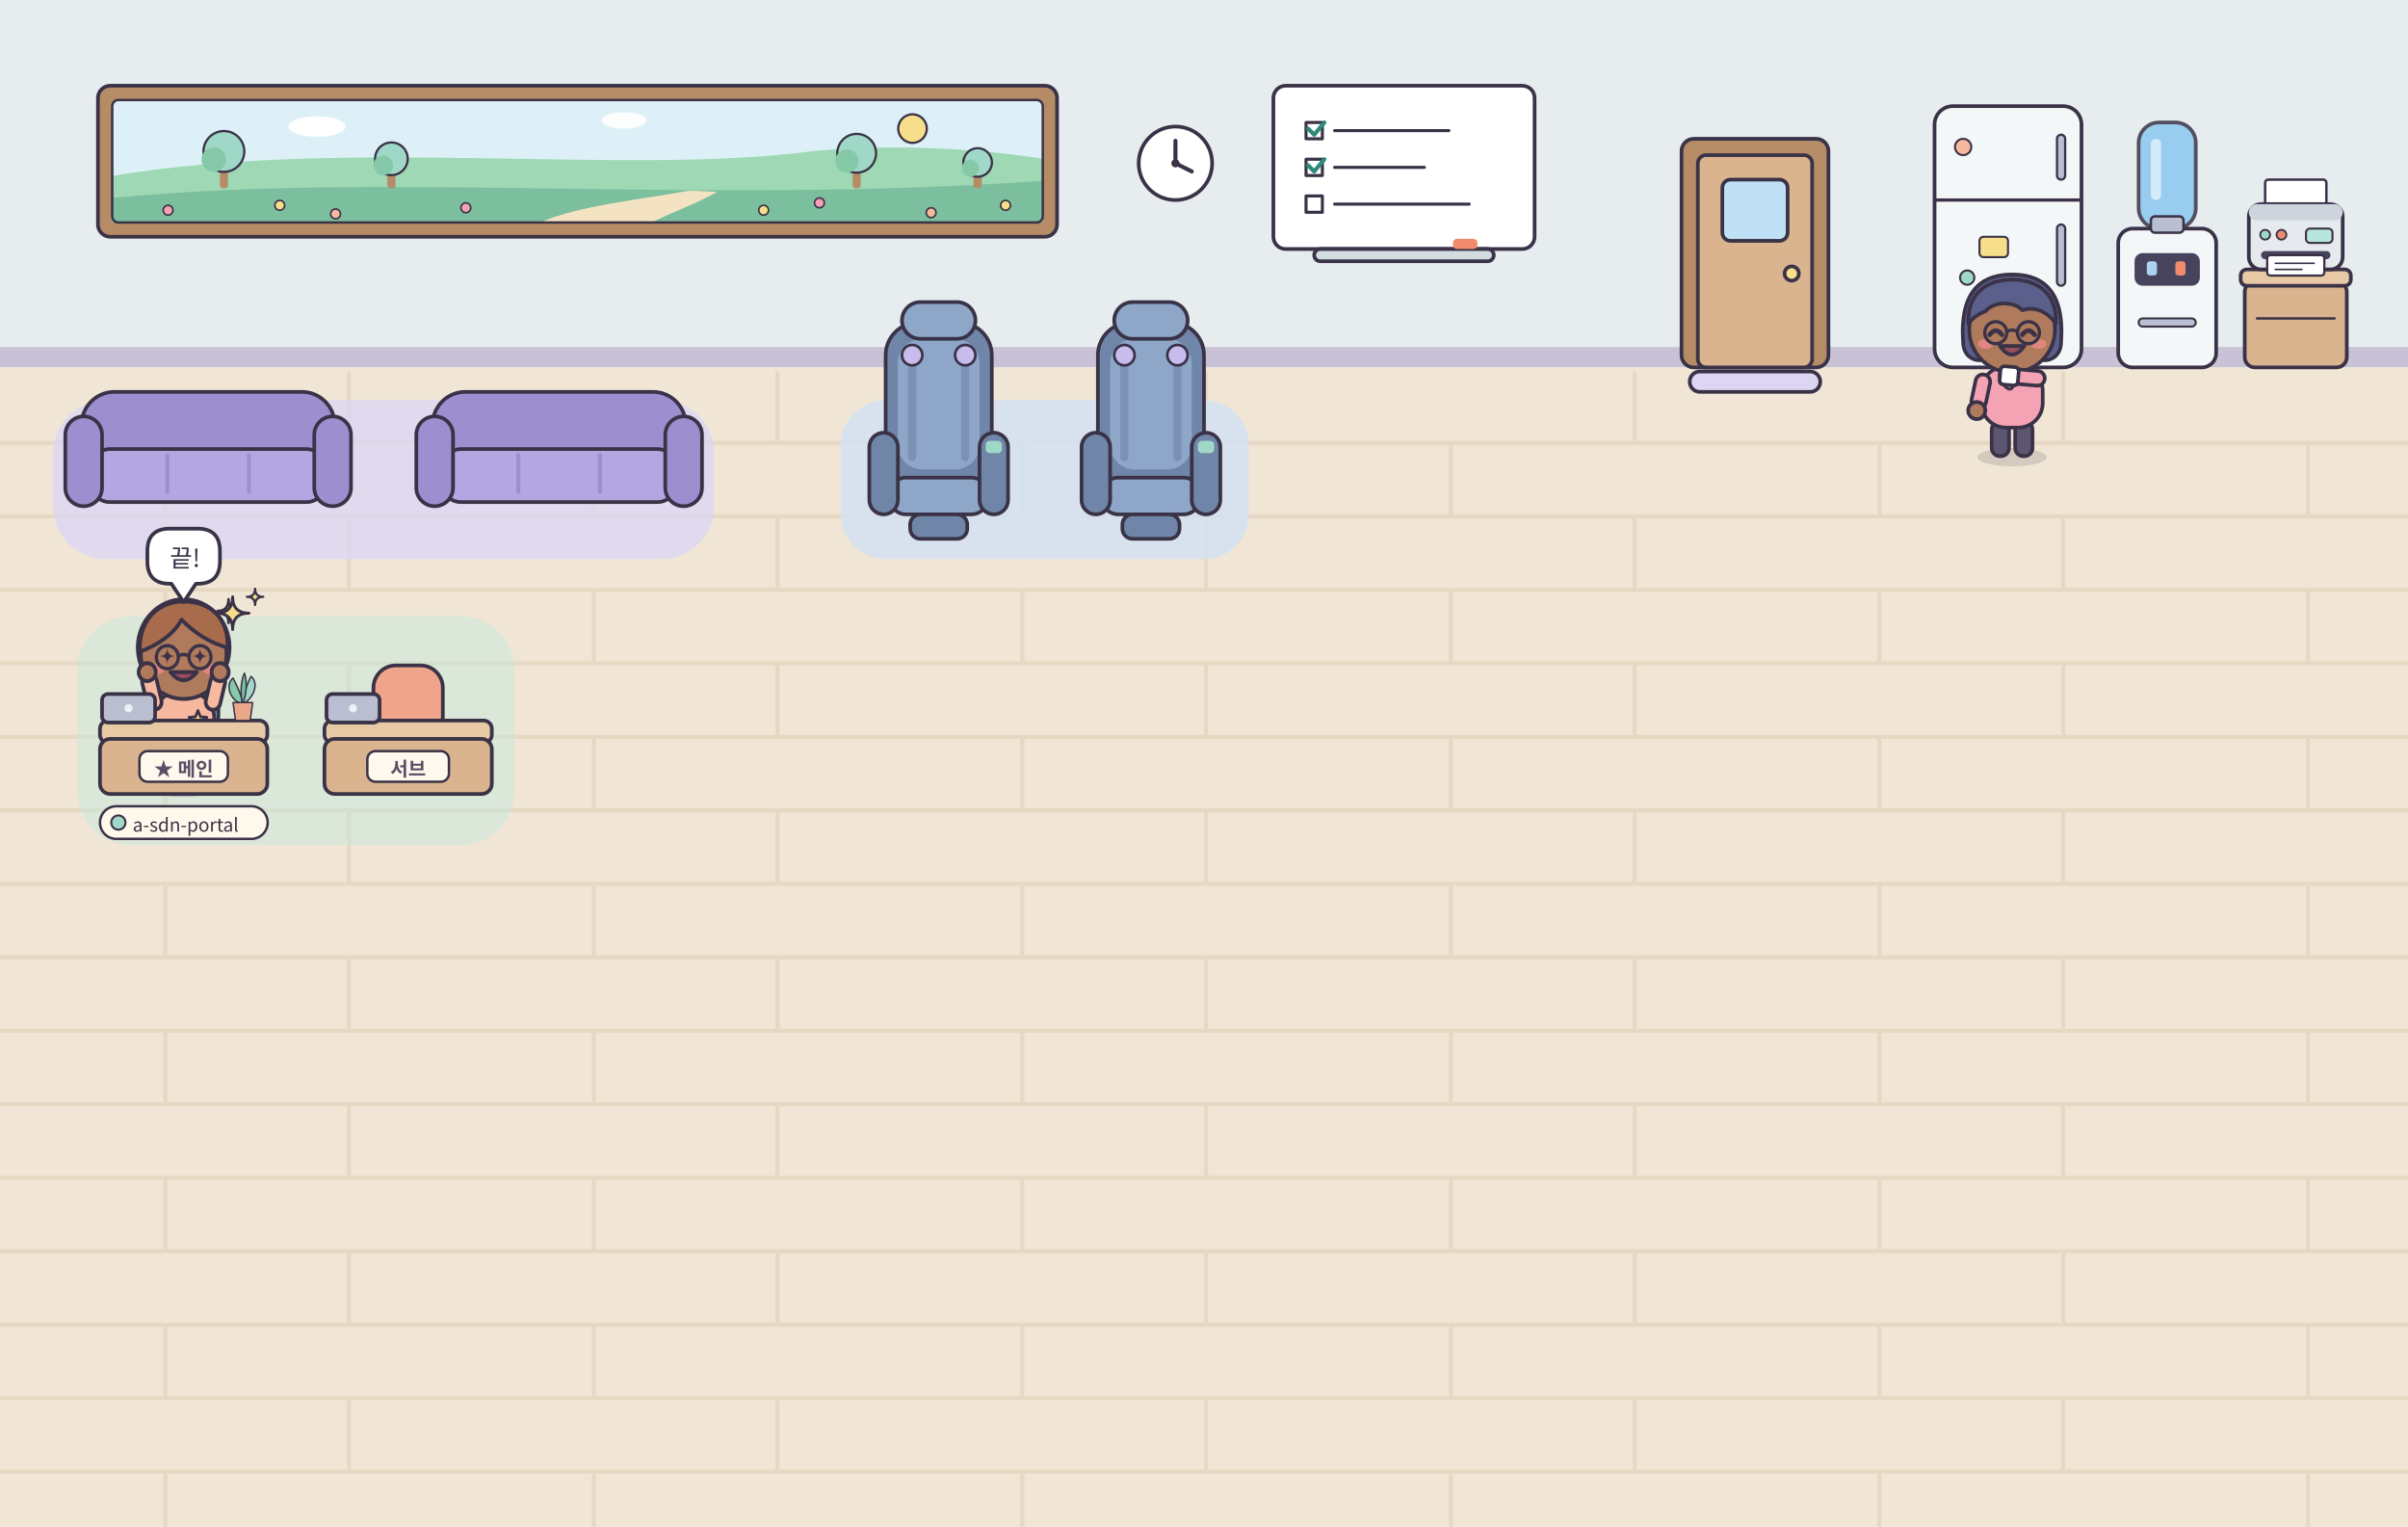
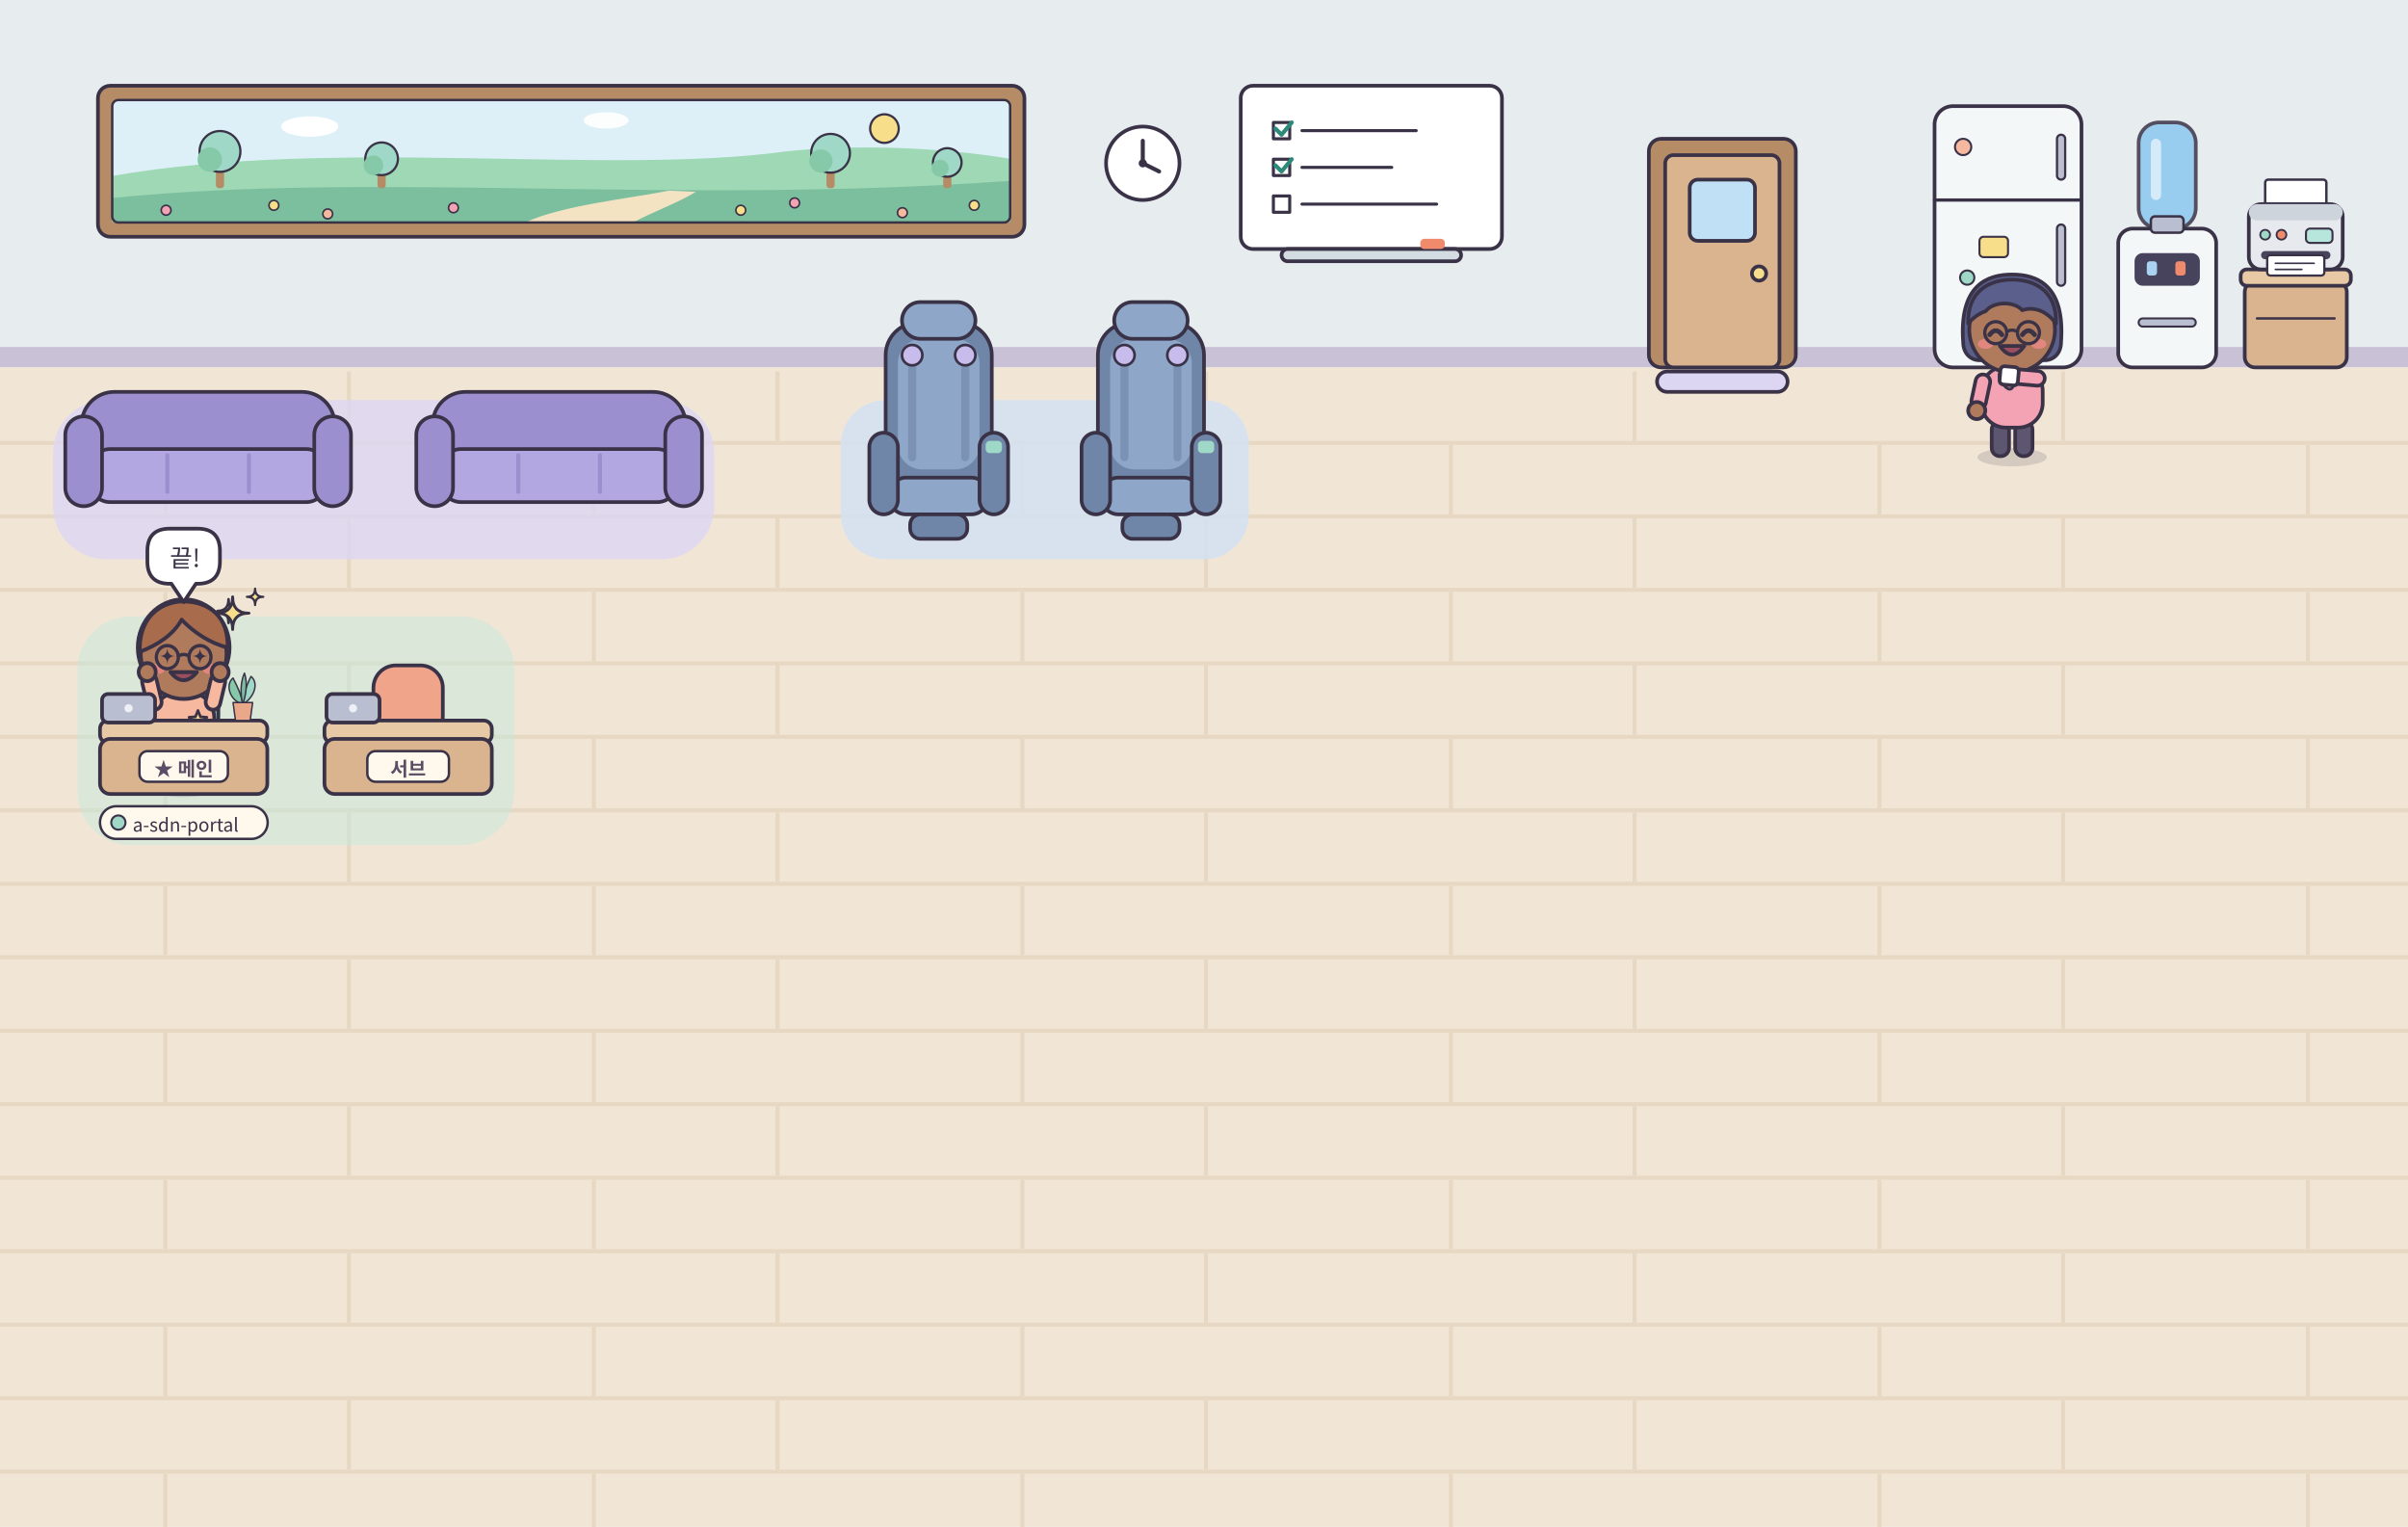
<svg xmlns="http://www.w3.org/2000/svg" viewBox="-20 -20 1180 748" width="1180" height="748" font-family="Apple SD Gothic Neo, Noto Sans CJK KR, Noto Sans KR, WenQuanYi Zen Hei, sans-serif">
  <rect x="-20" y="-20" width="1180" height="180" rx="0" fill="#E7EDEF" />
  <rect x="-20" y="150" width="1180" height="10" rx="0" fill="#C9C2D6" />
  <rect x="-20" y="160" width="1180" height="568" rx="0" fill="#F1E6D6" />
  <rect x="-20" y="196" width="1180" height="2" rx="0" fill="#E7D8C3" />
  <rect x="150" y="162" width="2" height="34" rx="0" fill="#E7D8C3" />
  <rect x="360" y="162" width="2" height="34" rx="0" fill="#E7D8C3" />
  <rect x="570" y="162" width="2" height="34" rx="0" fill="#E7D8C3" />
  <rect x="780" y="162" width="2" height="34" rx="0" fill="#E7D8C3" />
  <rect x="990" y="162" width="2" height="34" rx="0" fill="#E7D8C3" />
  <rect x="-20" y="232" width="1180" height="2" rx="0" fill="#E7D8C3" />
  <rect x="60" y="198" width="2" height="34" rx="0" fill="#E7D8C3" />
  <rect x="270" y="198" width="2" height="34" rx="0" fill="#E7D8C3" />
  <rect x="480" y="198" width="2" height="34" rx="0" fill="#E7D8C3" />
  <rect x="690" y="198" width="2" height="34" rx="0" fill="#E7D8C3" />
  <rect x="900" y="198" width="2" height="34" rx="0" fill="#E7D8C3" />
  <rect x="1110" y="198" width="2" height="34" rx="0" fill="#E7D8C3" />
  <rect x="-20" y="268" width="1180" height="2" rx="0" fill="#E7D8C3" />
  <rect x="150" y="234" width="2" height="34" rx="0" fill="#E7D8C3" />
  <rect x="360" y="234" width="2" height="34" rx="0" fill="#E7D8C3" />
  <rect x="570" y="234" width="2" height="34" rx="0" fill="#E7D8C3" />
  <rect x="780" y="234" width="2" height="34" rx="0" fill="#E7D8C3" />
  <rect x="990" y="234" width="2" height="34" rx="0" fill="#E7D8C3" />
  <rect x="-20" y="304" width="1180" height="2" rx="0" fill="#E7D8C3" />
  <rect x="60" y="270" width="2" height="34" rx="0" fill="#E7D8C3" />
  <rect x="270" y="270" width="2" height="34" rx="0" fill="#E7D8C3" />
  <rect x="480" y="270" width="2" height="34" rx="0" fill="#E7D8C3" />
  <rect x="690" y="270" width="2" height="34" rx="0" fill="#E7D8C3" />
  <rect x="900" y="270" width="2" height="34" rx="0" fill="#E7D8C3" />
  <rect x="1110" y="270" width="2" height="34" rx="0" fill="#E7D8C3" />
  <rect x="-20" y="340" width="1180" height="2" rx="0" fill="#E7D8C3" />
  <rect x="150" y="306" width="2" height="34" rx="0" fill="#E7D8C3" />
  <rect x="360" y="306" width="2" height="34" rx="0" fill="#E7D8C3" />
  <rect x="570" y="306" width="2" height="34" rx="0" fill="#E7D8C3" />
  <rect x="780" y="306" width="2" height="34" rx="0" fill="#E7D8C3" />
  <rect x="990" y="306" width="2" height="34" rx="0" fill="#E7D8C3" />
  <rect x="-20" y="376" width="1180" height="2" rx="0" fill="#E7D8C3" />
  <rect x="60" y="342" width="2" height="34" rx="0" fill="#E7D8C3" />
  <rect x="270" y="342" width="2" height="34" rx="0" fill="#E7D8C3" />
  <rect x="480" y="342" width="2" height="34" rx="0" fill="#E7D8C3" />
  <rect x="690" y="342" width="2" height="34" rx="0" fill="#E7D8C3" />
  <rect x="900" y="342" width="2" height="34" rx="0" fill="#E7D8C3" />
  <rect x="1110" y="342" width="2" height="34" rx="0" fill="#E7D8C3" />
  <rect x="-20" y="412" width="1180" height="2" rx="0" fill="#E7D8C3" />
  <rect x="150" y="378" width="2" height="34" rx="0" fill="#E7D8C3" />
  <rect x="360" y="378" width="2" height="34" rx="0" fill="#E7D8C3" />
  <rect x="570" y="378" width="2" height="34" rx="0" fill="#E7D8C3" />
  <rect x="780" y="378" width="2" height="34" rx="0" fill="#E7D8C3" />
  <rect x="990" y="378" width="2" height="34" rx="0" fill="#E7D8C3" />
  <rect x="-20" y="448" width="1180" height="2" rx="0" fill="#E7D8C3" />
  <rect x="60" y="414" width="2" height="34" rx="0" fill="#E7D8C3" />
  <rect x="270" y="414" width="2" height="34" rx="0" fill="#E7D8C3" />
  <rect x="480" y="414" width="2" height="34" rx="0" fill="#E7D8C3" />
  <rect x="690" y="414" width="2" height="34" rx="0" fill="#E7D8C3" />
  <rect x="900" y="414" width="2" height="34" rx="0" fill="#E7D8C3" />
  <rect x="1110" y="414" width="2" height="34" rx="0" fill="#E7D8C3" />
  <rect x="-20" y="484" width="1180" height="2" rx="0" fill="#E7D8C3" />
  <rect x="150" y="450" width="2" height="34" rx="0" fill="#E7D8C3" />
  <rect x="360" y="450" width="2" height="34" rx="0" fill="#E7D8C3" />
  <rect x="570" y="450" width="2" height="34" rx="0" fill="#E7D8C3" />
  <rect x="780" y="450" width="2" height="34" rx="0" fill="#E7D8C3" />
  <rect x="990" y="450" width="2" height="34" rx="0" fill="#E7D8C3" />
  <rect x="-20" y="520" width="1180" height="2" rx="0" fill="#E7D8C3" />
  <rect x="60" y="486" width="2" height="34" rx="0" fill="#E7D8C3" />
  <rect x="270" y="486" width="2" height="34" rx="0" fill="#E7D8C3" />
  <rect x="480" y="486" width="2" height="34" rx="0" fill="#E7D8C3" />
  <rect x="690" y="486" width="2" height="34" rx="0" fill="#E7D8C3" />
  <rect x="900" y="486" width="2" height="34" rx="0" fill="#E7D8C3" />
  <rect x="1110" y="486" width="2" height="34" rx="0" fill="#E7D8C3" />
  <rect x="-20" y="556" width="1180" height="2" rx="0" fill="#E7D8C3" />
  <rect x="150" y="522" width="2" height="34" rx="0" fill="#E7D8C3" />
  <rect x="360" y="522" width="2" height="34" rx="0" fill="#E7D8C3" />
  <rect x="570" y="522" width="2" height="34" rx="0" fill="#E7D8C3" />
  <rect x="780" y="522" width="2" height="34" rx="0" fill="#E7D8C3" />
  <rect x="990" y="522" width="2" height="34" rx="0" fill="#E7D8C3" />
  <rect x="-20" y="592" width="1180" height="2" rx="0" fill="#E7D8C3" />
  <rect x="60" y="558" width="2" height="34" rx="0" fill="#E7D8C3" />
  <rect x="270" y="558" width="2" height="34" rx="0" fill="#E7D8C3" />
  <rect x="480" y="558" width="2" height="34" rx="0" fill="#E7D8C3" />
  <rect x="690" y="558" width="2" height="34" rx="0" fill="#E7D8C3" />
  <rect x="900" y="558" width="2" height="34" rx="0" fill="#E7D8C3" />
  <rect x="1110" y="558" width="2" height="34" rx="0" fill="#E7D8C3" />
  <rect x="-20" y="628" width="1180" height="2" rx="0" fill="#E7D8C3" />
  <rect x="150" y="594" width="2" height="34" rx="0" fill="#E7D8C3" />
  <rect x="360" y="594" width="2" height="34" rx="0" fill="#E7D8C3" />
  <rect x="570" y="594" width="2" height="34" rx="0" fill="#E7D8C3" />
  <rect x="780" y="594" width="2" height="34" rx="0" fill="#E7D8C3" />
  <rect x="990" y="594" width="2" height="34" rx="0" fill="#E7D8C3" />
  <rect x="-20" y="664" width="1180" height="2" rx="0" fill="#E7D8C3" />
  <rect x="60" y="630" width="2" height="34" rx="0" fill="#E7D8C3" />
  <rect x="270" y="630" width="2" height="34" rx="0" fill="#E7D8C3" />
  <rect x="480" y="630" width="2" height="34" rx="0" fill="#E7D8C3" />
  <rect x="690" y="630" width="2" height="34" rx="0" fill="#E7D8C3" />
  <rect x="900" y="630" width="2" height="34" rx="0" fill="#E7D8C3" />
  <rect x="1110" y="630" width="2" height="34" rx="0" fill="#E7D8C3" />
  <rect x="-20" y="700" width="1180" height="2" rx="0" fill="#E7D8C3" />
  <rect x="150" y="666" width="2" height="34" rx="0" fill="#E7D8C3" />
  <rect x="360" y="666" width="2" height="34" rx="0" fill="#E7D8C3" />
  <rect x="570" y="666" width="2" height="34" rx="0" fill="#E7D8C3" />
  <rect x="780" y="666" width="2" height="34" rx="0" fill="#E7D8C3" />
  <rect x="990" y="666" width="2" height="34" rx="0" fill="#E7D8C3" />
  <rect x="-20" y="736" width="1180" height="2" rx="0" fill="#E7D8C3" />
  <rect x="60" y="702" width="2" height="34" rx="0" fill="#E7D8C3" />
  <rect x="270" y="702" width="2" height="34" rx="0" fill="#E7D8C3" />
  <rect x="480" y="702" width="2" height="34" rx="0" fill="#E7D8C3" />
  <rect x="690" y="702" width="2" height="34" rx="0" fill="#E7D8C3" />
  <rect x="900" y="702" width="2" height="34" rx="0" fill="#E7D8C3" />
  <rect x="1110" y="702" width="2" height="34" rx="0" fill="#E7D8C3" />
  <rect x="18" y="282" width="214" height="112" rx="26" fill="#C3E7DC" opacity="0.5" />
  <rect x="6" y="176" width="324" height="78" rx="26" fill="#DDD6F3" opacity="0.8" />
  <rect x="392" y="176" width="200" height="78" rx="22" fill="#D4E2F2" opacity="0.85" />
-   <rect x="808" y="162" width="64" height="10" rx="5" fill="#DDD6F3" stroke="#3A3247" stroke-width="1.8" stroke-linecap="round" stroke-linejoin="round" />
-   <rect x="28" y="22" width="470" height="74" rx="6" fill="#B58C66" stroke="#3A3247" stroke-width="1.8" stroke-linecap="round" stroke-linejoin="round" />
-   <rect x="35" y="29" width="456" height="60" rx="3" fill="#DDF0F7" />
-   <circle cx="427.16" cy="43" r="7" fill="#F7DE8B" stroke="#3A3247" stroke-width="1.1" stroke-linecap="round" stroke-linejoin="round" />
-   <ellipse cx="135.32" cy="42" rx="14" ry="5" fill="#FFFFFF" />
-   <ellipse cx="285.8" cy="39" rx="11" ry="4" fill="#FFFFFF" opacity="0.9" />
-   <path d="M35,66.2 C149,47 285.8,66.2 377,54.2 C436.28,48.2 491,57.8 491,57.8 L491,89 L35,89 Z" fill="#9FD8B4" />
-   <path d="M35,77 C171.8,63.8 317.72,80.6 491,68.6 L491,89 L35,89 Z" fill="#7CBF9E" />
-   <path d="M244.76,89 C263,80.6 299.48,77 317.72,73.4 L331.4,74 C322.28,79.4 308.6,84.2 299.48,89 Z" fill="#F3E3C3" />
-   <rect x="87.72" y="60.2" width="4" height="12" rx="1.5" fill="#B58C66" />
-   <circle cx="89.72" cy="54.2" r="10" fill="#9FD8C7" stroke="#3A3247" stroke-width="1.1" stroke-linecap="round" stroke-linejoin="round" />
-   <circle cx="84.72" cy="58.2" r="6" fill="#86C9A9" />
-   <rect x="169.8" y="62.6" width="4" height="9.6" rx="1.5" fill="#B58C66" />
-   <circle cx="171.8" cy="57.8" r="8" fill="#9FD8C7" stroke="#3A3247" stroke-width="1.1" stroke-linecap="round" stroke-linejoin="round" />
-   <circle cx="167.8" cy="61" r="4.8" fill="#86C9A9" />
-   <rect x="397.8" y="60.8" width="4" height="11.4" rx="1.5" fill="#B58C66" />
-   <circle cx="399.8" cy="55.1" r="9.5" fill="#9FD8C7" stroke="#3A3247" stroke-width="1.1" stroke-linecap="round" stroke-linejoin="round" />
-   <circle cx="395.05" cy="58.9" r="5.7" fill="#86C9A9" />
-   <rect x="457.08" y="63.8" width="4" height="8.4" rx="1.5" fill="#B58C66" />
-   <circle cx="459.08" cy="59.6" r="7" fill="#9FD8C7" stroke="#3A3247" stroke-width="1.1" stroke-linecap="round" stroke-linejoin="round" />
-   <circle cx="455.58" cy="62.4" r="4.2" fill="#86C9A9" />
-   <circle cx="62.36" cy="83" r="2.4" fill="#F4A3B4" stroke="#3A3247" stroke-width="0.8" stroke-linecap="round" stroke-linejoin="round" />
-   <circle cx="117.08" cy="80.6" r="2.4" fill="#F7DE8B" stroke="#3A3247" stroke-width="0.8" stroke-linecap="round" stroke-linejoin="round" />
-   <circle cx="144.44" cy="84.8" r="2.4" fill="#F6B9A0" stroke="#3A3247" stroke-width="0.8" stroke-linecap="round" stroke-linejoin="round" />
-   <circle cx="208.28" cy="81.8" r="2.4" fill="#F4A3B4" stroke="#3A3247" stroke-width="0.8" stroke-linecap="round" stroke-linejoin="round" />
-   <circle cx="354.2" cy="83" r="2.4" fill="#F7DE8B" stroke="#3A3247" stroke-width="0.8" stroke-linecap="round" stroke-linejoin="round" />
-   <circle cx="381.56" cy="79.4" r="2.4" fill="#F4A3B4" stroke="#3A3247" stroke-width="0.8" stroke-linecap="round" stroke-linejoin="round" />
-   <circle cx="436.28" cy="84.2" r="2.4" fill="#F6B9A0" stroke="#3A3247" stroke-width="0.8" stroke-linecap="round" stroke-linejoin="round" />
-   <circle cx="472.76" cy="80.6" r="2.4" fill="#F7DE8B" stroke="#3A3247" stroke-width="0.8" stroke-linecap="round" stroke-linejoin="round" />
-   <rect x="35" y="29" width="456" height="60" rx="3" fill="none" stroke="#3A3247" stroke-width="1.2" stroke-linecap="round" stroke-linejoin="round" />
-   <circle cx="556" cy="60" r="18" fill="#FFFFFF" stroke="#3A3247" stroke-width="1.8" stroke-linecap="round" stroke-linejoin="round" />
-   <path d="M556,60 L556,49 M556,60 L564,64" fill="none" stroke="#3A3247" stroke-width="2" stroke-linecap="round" stroke-linejoin="round" />
-   <circle cx="556" cy="60" r="2" fill="#3A3247" />
-   <rect x="604" y="22" width="128" height="80" rx="6" fill="#FFFFFF" stroke="#3A3247" stroke-width="1.8" stroke-linecap="round" stroke-linejoin="round" />
-   <path d="M620,40 L628,40 L628,48 L620,48 Z M634,44 L690,44 M620,58 L628,58 L628,66 L620,66 Z M634,62 L678,62 M620,76 L628,76 L628,84 L620,84 Z M634,80 L700,80" fill="none" stroke="#3A3247" stroke-width="1.5" stroke-linecap="round" stroke-linejoin="round" />
-   <path d="M621,43 L624,46 L629,40 M621,61 L624,64 L629,58" fill="none" stroke="#2C8A78" stroke-width="2" stroke-linecap="round" stroke-linejoin="round" />
-   <rect x="624" y="102" width="88" height="6" rx="3" fill="#D3DCE0" stroke="#3A3247" stroke-width="1.8" stroke-linecap="round" stroke-linejoin="round" />
-   <rect x="692" y="97" width="12" height="5" rx="2" fill="#F08A6C" />
-   <rect x="804" y="48" width="72" height="112" rx="6" fill="#B58C66" stroke="#3A3247" stroke-width="1.8" stroke-linecap="round" stroke-linejoin="round" />
-   <rect x="812" y="56" width="56" height="104" rx="4" fill="#D9B48F" stroke="#3A3247" stroke-width="1.8" stroke-linecap="round" stroke-linejoin="round" />
-   <rect x="824" y="68" width="32" height="30" rx="4" fill="#BFE0F5" stroke="#3A3247" stroke-width="1.8" stroke-linecap="round" stroke-linejoin="round" />
-   <circle cx="858" cy="114" r="3.5" fill="#F7DE8B" stroke="#3A3247" stroke-width="1.8" stroke-linecap="round" stroke-linejoin="round" />
+   <rect x="792" y="162" width="64" height="10" rx="5" fill="#DDD6F3" stroke="#3A3247" stroke-width="1.8" stroke-linecap="round" stroke-linejoin="round" />
+   <rect x="28" y="22" width="454" height="74" rx="6" fill="#B58C66" stroke="#3A3247" stroke-width="1.8" stroke-linecap="round" stroke-linejoin="round" />
+   <rect x="35" y="29" width="440" height="60" rx="3" fill="#DDF0F7" />
+   <circle cx="413.4" cy="43" r="7" fill="#F7DE8B" stroke="#3A3247" stroke-width="1.1" stroke-linecap="round" stroke-linejoin="round" />
+   <ellipse cx="131.8" cy="42" rx="14" ry="5" fill="#FFFFFF" />
+   <ellipse cx="277" cy="39" rx="11" ry="4" fill="#FFFFFF" opacity="0.9" />
+   <path d="M35,66.2 C145,47 277,66.2 365,54.2 C422.2,48.2 475,57.8 475,57.8 L475,89 L35,89 Z" fill="#9FD8B4" />
+   <path d="M35,77 C167,63.8 307.8,80.6 475,68.6 L475,89 L35,89 Z" fill="#7CBF9E" />
+   <path d="M237.4,89 C255,80.6 290.2,77 307.8,73.4 L321,74 C312.2,79.4 299,84.2 290.2,89 Z" fill="#F3E3C3" />
+   <rect x="85.8" y="60.2" width="4" height="12" rx="1.5" fill="#B58C66" />
+   <circle cx="87.8" cy="54.2" r="10" fill="#9FD8C7" stroke="#3A3247" stroke-width="1.1" stroke-linecap="round" stroke-linejoin="round" />
+   <circle cx="82.8" cy="58.2" r="6" fill="#86C9A9" />
+   <rect x="165" y="62.6" width="4" height="9.6" rx="1.5" fill="#B58C66" />
+   <circle cx="167" cy="57.8" r="8" fill="#9FD8C7" stroke="#3A3247" stroke-width="1.1" stroke-linecap="round" stroke-linejoin="round" />
+   <circle cx="163" cy="61" r="4.8" fill="#86C9A9" />
+   <rect x="385" y="60.8" width="4" height="11.4" rx="1.5" fill="#B58C66" />
+   <circle cx="387" cy="55.1" r="9.5" fill="#9FD8C7" stroke="#3A3247" stroke-width="1.1" stroke-linecap="round" stroke-linejoin="round" />
+   <circle cx="382.25" cy="58.9" r="5.7" fill="#86C9A9" />
+   <rect x="442.2" y="63.8" width="4" height="8.4" rx="1.5" fill="#B58C66" />
+   <circle cx="444.2" cy="59.6" r="7" fill="#9FD8C7" stroke="#3A3247" stroke-width="1.1" stroke-linecap="round" stroke-linejoin="round" />
+   <circle cx="440.7" cy="62.4" r="4.2" fill="#86C9A9" />
+   <circle cx="61.4" cy="83" r="2.4" fill="#F4A3B4" stroke="#3A3247" stroke-width="0.8" stroke-linecap="round" stroke-linejoin="round" />
+   <circle cx="114.2" cy="80.6" r="2.4" fill="#F7DE8B" stroke="#3A3247" stroke-width="0.8" stroke-linecap="round" stroke-linejoin="round" />
+   <circle cx="140.6" cy="84.8" r="2.4" fill="#F6B9A0" stroke="#3A3247" stroke-width="0.8" stroke-linecap="round" stroke-linejoin="round" />
+   <circle cx="202.2" cy="81.8" r="2.4" fill="#F4A3B4" stroke="#3A3247" stroke-width="0.8" stroke-linecap="round" stroke-linejoin="round" />
+   <circle cx="343" cy="83" r="2.4" fill="#F7DE8B" stroke="#3A3247" stroke-width="0.8" stroke-linecap="round" stroke-linejoin="round" />
+   <circle cx="369.4" cy="79.4" r="2.4" fill="#F4A3B4" stroke="#3A3247" stroke-width="0.8" stroke-linecap="round" stroke-linejoin="round" />
+   <circle cx="422.2" cy="84.2" r="2.4" fill="#F6B9A0" stroke="#3A3247" stroke-width="0.8" stroke-linecap="round" stroke-linejoin="round" />
+   <circle cx="457.4" cy="80.6" r="2.4" fill="#F7DE8B" stroke="#3A3247" stroke-width="0.8" stroke-linecap="round" stroke-linejoin="round" />
+   <rect x="35" y="29" width="440" height="60" rx="3" fill="none" stroke="#3A3247" stroke-width="1.2" stroke-linecap="round" stroke-linejoin="round" />
+   <circle cx="540" cy="60" r="18" fill="#FFFFFF" stroke="#3A3247" stroke-width="1.8" stroke-linecap="round" stroke-linejoin="round" />
+   <path d="M540,60 L540,49 M540,60 L548,64" fill="none" stroke="#3A3247" stroke-width="2" stroke-linecap="round" stroke-linejoin="round" />
+   <circle cx="540" cy="60" r="2" fill="#3A3247" />
+   <rect x="588" y="22" width="128" height="80" rx="6" fill="#FFFFFF" stroke="#3A3247" stroke-width="1.8" stroke-linecap="round" stroke-linejoin="round" />
+   <path d="M604,40 L612,40 L612,48 L604,48 Z M618,44 L674,44 M604,58 L612,58 L612,66 L604,66 Z M618,62 L662,62 M604,76 L612,76 L612,84 L604,84 Z M618,80 L684,80" fill="none" stroke="#3A3247" stroke-width="1.5" stroke-linecap="round" stroke-linejoin="round" />
+   <path d="M605,43 L608,46 L613,40 M605,61 L608,64 L613,58" fill="none" stroke="#2C8A78" stroke-width="2" stroke-linecap="round" stroke-linejoin="round" />
+   <rect x="608" y="102" width="88" height="6" rx="3" fill="#D3DCE0" stroke="#3A3247" stroke-width="1.8" stroke-linecap="round" stroke-linejoin="round" />
+   <rect x="676" y="97" width="12" height="5" rx="2" fill="#F08A6C" />
+   <rect x="788" y="48" width="72" height="112" rx="6" fill="#B58C66" stroke="#3A3247" stroke-width="1.8" stroke-linecap="round" stroke-linejoin="round" />
+   <rect x="796" y="56" width="56" height="104" rx="4" fill="#D9B48F" stroke="#3A3247" stroke-width="1.8" stroke-linecap="round" stroke-linejoin="round" />
+   <rect x="808" y="68" width="32" height="30" rx="4" fill="#BFE0F5" stroke="#3A3247" stroke-width="1.8" stroke-linecap="round" stroke-linejoin="round" />
+   <circle cx="842" cy="114" r="3.5" fill="#F7DE8B" stroke="#3A3247" stroke-width="1.8" stroke-linecap="round" stroke-linejoin="round" />
  <rect x="928" y="32" width="72" height="128" rx="9" fill="#F4F7F8" stroke="#3A3247" stroke-width="1.8" stroke-linecap="round" stroke-linejoin="round" />
  <path d="M928,78 L1000,78" fill="none" stroke="#3A3247" stroke-width="1.6" stroke-linecap="round" stroke-linejoin="round" />
  <rect x="988" y="46" width="4" height="22" rx="2" fill="#B9BFD0" stroke="#3A3247" stroke-width="1.1" stroke-linecap="round" stroke-linejoin="round" />
  <rect x="988" y="90" width="4" height="30" rx="2" fill="#B9BFD0" stroke="#3A3247" stroke-width="1.1" stroke-linecap="round" stroke-linejoin="round" />
  <circle cx="942" cy="52" r="4" fill="#F6B9A0" stroke="#3A3247" stroke-width="1" stroke-linecap="round" stroke-linejoin="round" />
  <rect x="950" y="96" width="14" height="10" rx="2" fill="#F7DE8B" stroke="#3A3247" stroke-width="1" stroke-linecap="round" stroke-linejoin="round" />
  <circle cx="944" cy="116" r="3.5" fill="#9FD8C7" stroke="#3A3247" stroke-width="1" stroke-linecap="round" stroke-linejoin="round" />
  <rect x="1018" y="92" width="48" height="68" rx="7" fill="#F4F7F8" stroke="#3A3247" stroke-width="1.8" stroke-linecap="round" stroke-linejoin="round" />
  <rect x="1026" y="104" width="32" height="16" rx="4" fill="#48435C" />
  <rect x="1032" y="108" width="5" height="7" rx="1.5" fill="#A9D3F0" />
  <rect x="1046" y="108" width="5" height="7" rx="1.5" fill="#F08A6C" />
  <rect x="1028" y="136" width="28" height="4" rx="2" fill="#B9BFD0" stroke="#3A3247" stroke-width="1" stroke-linecap="round" stroke-linejoin="round" />
  <rect x="1028" y="40" width="28" height="52" rx="10" fill="#8CC8EE" stroke="#3A3247" stroke-width="1.8" stroke-linecap="round" stroke-linejoin="round" opacity="0.85" />
  <rect x="1034" y="48" width="5" height="30" rx="2.5" fill="#FFFFFF" opacity="0.6" />
  <rect x="1034" y="86" width="16" height="8" rx="2" fill="#B9BFD0" stroke="#3A3247" stroke-width="1.2" stroke-linecap="round" stroke-linejoin="round" />
  <rect x="1080" y="118" width="50" height="42" rx="5" fill="#D9B48F" stroke="#3A3247" stroke-width="1.8" stroke-linecap="round" stroke-linejoin="round" />
  <rect x="1078" y="112" width="54" height="8" rx="3" fill="#E8C9A6" stroke="#3A3247" stroke-width="1.8" stroke-linecap="round" stroke-linejoin="round" />
  <path d="M1086,136 L1124,136" fill="none" stroke="#3A3247" stroke-width="1.2" stroke-linecap="round" stroke-linejoin="round" />
  <rect x="1090" y="68" width="30" height="18" rx="1.5" fill="#FFFFFF" stroke="#3A3247" stroke-width="1.2" stroke-linecap="round" stroke-linejoin="round" />
  <rect x="1082" y="80" width="46" height="32" rx="6" fill="#E6EAEE" stroke="#3A3247" stroke-width="1.8" stroke-linecap="round" stroke-linejoin="round" />
  <rect x="1082" y="80" width="46" height="8" rx="4" fill="#CDD4DB" />
  <rect x="1110" y="92" width="13" height="7" rx="2" fill="#78E1C3" fill-opacity="0.42" stroke="#3A3247" stroke-width="1" stroke-linecap="round" stroke-linejoin="round" />
  <circle cx="1090" cy="95" r="2.4" fill="#9FD8C7" stroke="#3A3247" stroke-width="0.9" stroke-linecap="round" stroke-linejoin="round" />
  <circle cx="1098" cy="95" r="2.4" fill="#F08A6C" stroke="#3A3247" stroke-width="0.9" stroke-linecap="round" stroke-linejoin="round" />
  <rect x="1088" y="103" width="34" height="4" rx="2" fill="#48435C" />
  <rect x="1091" y="105" width="28" height="10" rx="1.5" fill="#FFFFFF" stroke="#3A3247" stroke-width="1.1" stroke-linecap="round" stroke-linejoin="round" />
  <path d="M1095,109 L1114,109 M1095,112 L1108,112" fill="none" stroke="#3A3247" stroke-width="0.8" stroke-linecap="round" stroke-linejoin="round" />
  <rect x="29" y="375" width="82.16" height="16" rx="8" fill="#FFF8EC" stroke="#3A3247" stroke-width="1.2" stroke-linecap="round" stroke-linejoin="round" />
  <circle cx="38" cy="383" r="3.5" fill="#9FD8C7" stroke="#3A3247" stroke-width="1" stroke-linecap="round" stroke-linejoin="round" />
  <text x="45" y="383.5" font-size="9" text-anchor="start" dominant-baseline="central" fill="#3A3247">a-sdn-portal</text>
  <rect x="20" y="172" width="124" height="38" rx="16" fill="#9C8FCF" stroke="#3A3247" stroke-width="1.8" stroke-linecap="round" stroke-linejoin="round" />
  <rect x="192" y="172" width="124" height="38" rx="16" fill="#9C8FCF" stroke="#3A3247" stroke-width="1.8" stroke-linecap="round" stroke-linejoin="round" />
  <g transform="translate(966,204)">
    <ellipse cx="0" cy="0" rx="17" ry="4.5" fill="#3A3247" fill-opacity="0.16" />
    <g transform="translate(0,-0.51) scale(1,1)">
      <g transform="translate(0,0)">
        <rect x="-10" y="-17" width="8.5" height="17" rx="4" fill="#5D5670" stroke="#3A3247" stroke-width="1.8" stroke-linecap="round" stroke-linejoin="round" />
      </g>
      <g transform="translate(0,0)">
        <rect x="1.5" y="-17" width="8.5" height="17" rx="4" fill="#5D5670" stroke="#3A3247" stroke-width="1.8" stroke-linecap="round" stroke-linejoin="round" />
      </g>
      <g transform="translate(0,-62) rotate(0,0,20)">
        <path d="M-24,6 C-26,-22 -12,-27 0,-27 C12,-27 26,-22 24,6 C24,12 20,15 16,15 L-16,15 C-20,15 -24,12 -24,6 Z" fill="#5A5F8C" stroke="#3A3247" stroke-width="1.8" stroke-linecap="round" stroke-linejoin="round" />
      </g>
      <g transform="">
        <rect x="-15" y="-44" width="30" height="30" rx="12" fill="#F4A3B4" stroke="#3A3247" stroke-width="1.8" stroke-linecap="round" stroke-linejoin="round" />
      </g>
      <g transform="translate(0,-62) rotate(0,0,20)">
        <circle cx="0" cy="0" r="21" fill="#B07A5C" stroke="#3A3247" stroke-width="1.8" stroke-linecap="round" stroke-linejoin="round" />
        <ellipse cx="-13" cy="7" rx="3.8" ry="2.4" fill="#F48C8C" opacity="0.72" />
        <ellipse cx="13" cy="7" rx="3.8" ry="2.4" fill="#F48C8C" opacity="0.72" />
        <g transform="translate(0,1) scale(1,1) translate(0,-1)">
          <path d="M-11,2.5 Q-8,-1.5 -5,2.5" fill="none" stroke="#3A3247" stroke-width="2.3" stroke-linecap="round" stroke-linejoin="round" />
          <path d="M5,2.5 Q8,-1.5 11,2.5" fill="none" stroke="#3A3247" stroke-width="2.3" stroke-linecap="round" stroke-linejoin="round" />
        </g>
        <path d="M-6,8 Q0,16.5 6,8 Z" fill="#9A4E5E" stroke="#3A3247" stroke-width="1.8" stroke-linecap="round" stroke-linejoin="round" />
        <path d="M-21.5,-3 C-22,-19 -11,-24.5 0,-24.5 C11,-24.5 22,-19 21.5,-3 C17,-9 11,-11.5 5,-9.5 C1,-14 -9,-14 -13,-9 C-16,-8 -19,-6 -21.5,-3 Z" fill="#5A5F8C" stroke="#3A3247" stroke-width="1.8" stroke-linecap="round" stroke-linejoin="round" />
        <circle cx="-8" cy="1.5" r="5.4" fill="none" stroke="#3A3247" stroke-width="1.6" stroke-linecap="round" stroke-linejoin="round" />
        <circle cx="8" cy="1.5" r="5.4" fill="none" stroke="#3A3247" stroke-width="1.6" stroke-linecap="round" stroke-linejoin="round" />
        <path d="M-2.6,1 Q0,-0.5 2.6,1" fill="none" stroke="#3A3247" stroke-width="1.6" stroke-linecap="round" stroke-linejoin="round" />
      </g>
      <g transform="translate(-14,-38) rotate(12)">
        <rect x="-3.6" y="-2" width="7.2" height="17" rx="3.6" fill="#F4A3B4" stroke="#3A3247" stroke-width="1.8" stroke-linecap="round" stroke-linejoin="round" />
        <circle cx="0" cy="16" r="4.2" fill="#B07A5C" stroke="#3A3247" stroke-width="1.8" stroke-linecap="round" stroke-linejoin="round" />
      </g>
      <g transform="translate(14,-38) rotate(95)">
        <rect x="-3.6" y="-2" width="7.2" height="17" rx="3.6" fill="#F4A3B4" stroke="#3A3247" stroke-width="1.8" stroke-linecap="round" stroke-linejoin="round" />
        <circle cx="0" cy="16" r="4.2" fill="#B07A5C" stroke="#3A3247" stroke-width="1.8" stroke-linecap="round" stroke-linejoin="round" />
        <rect x="-4.5" y="11" width="9" height="9" rx="2" fill="#FFFFFF" stroke="#3A3247" stroke-width="1.8" stroke-linecap="round" stroke-linejoin="round" />
        <path d="M4.5,13 Q8.5,14 4.5,18" fill="none" stroke="#3A3247" stroke-width="1.4" stroke-linecap="round" stroke-linejoin="round" />
      </g>
      <g transform="translate(0,-28)" />
    </g>
  </g>
  <rect x="24" y="200" width="116" height="26" rx="10" fill="#B3A7E2" stroke="#3A3247" stroke-width="1.8" stroke-linecap="round" stroke-linejoin="round" />
  <rect x="61" y="202" width="2" height="20" rx="1" fill="#9C8FCF" />
  <rect x="101" y="202" width="2" height="20" rx="1" fill="#9C8FCF" />
  <rect x="12" y="184" width="18" height="44" rx="9" fill="#9C8FCF" stroke="#3A3247" stroke-width="1.8" stroke-linecap="round" stroke-linejoin="round" />
  <rect x="134" y="184" width="18" height="44" rx="9" fill="#9C8FCF" stroke="#3A3247" stroke-width="1.8" stroke-linecap="round" stroke-linejoin="round" />
  <rect x="196" y="200" width="116" height="26" rx="10" fill="#B3A7E2" stroke="#3A3247" stroke-width="1.8" stroke-linecap="round" stroke-linejoin="round" />
  <rect x="233" y="202" width="2" height="20" rx="1" fill="#9C8FCF" />
  <rect x="273" y="202" width="2" height="20" rx="1" fill="#9C8FCF" />
  <rect x="184" y="184" width="18" height="44" rx="9" fill="#9C8FCF" stroke="#3A3247" stroke-width="1.8" stroke-linecap="round" stroke-linejoin="round" />
  <rect x="306" y="184" width="18" height="44" rx="9" fill="#9C8FCF" stroke="#3A3247" stroke-width="1.8" stroke-linecap="round" stroke-linejoin="round" />
  <rect x="414" y="138" width="52" height="80" rx="16" fill="#6F86A8" stroke="#3A3247" stroke-width="1.8" stroke-linecap="round" stroke-linejoin="round" />
  <rect x="420" y="146" width="40" height="64" rx="12" fill="#8EA6C8" />
  <rect x="422" y="128" width="36" height="18" rx="9" fill="#8EA6C8" stroke="#3A3247" stroke-width="1.8" stroke-linecap="round" stroke-linejoin="round" />
  <rect x="518" y="138" width="52" height="80" rx="16" fill="#6F86A8" stroke="#3A3247" stroke-width="1.8" stroke-linecap="round" stroke-linejoin="round" />
  <rect x="524" y="146" width="40" height="64" rx="12" fill="#8EA6C8" />
  <rect x="526" y="128" width="36" height="18" rx="9" fill="#8EA6C8" stroke="#3A3247" stroke-width="1.8" stroke-linecap="round" stroke-linejoin="round" />
  <rect x="425" y="150" width="4" height="56" rx="2" fill="#6F86A8" opacity="0.6" />
  <rect x="451" y="150" width="4" height="56" rx="2" fill="#6F86A8" opacity="0.6" />
  <circle cx="427" cy="154" r="5" fill="#C7BCEB" stroke="#3A3247" stroke-width="1.3" stroke-linecap="round" stroke-linejoin="round" />
  <circle cx="453" cy="154" r="5" fill="#C7BCEB" stroke="#3A3247" stroke-width="1.3" stroke-linecap="round" stroke-linejoin="round" />
  <rect x="529" y="150" width="4" height="56" rx="2" fill="#6F86A8" opacity="0.6" />
  <rect x="555" y="150" width="4" height="56" rx="2" fill="#6F86A8" opacity="0.6" />
  <circle cx="531" cy="154" r="5" fill="#C7BCEB" stroke="#3A3247" stroke-width="1.3" stroke-linecap="round" stroke-linejoin="round" />
  <circle cx="557" cy="154" r="5" fill="#C7BCEB" stroke="#3A3247" stroke-width="1.3" stroke-linecap="round" stroke-linejoin="round" />
  <rect x="416" y="214" width="48" height="18" rx="8" fill="#8EA6C8" stroke="#3A3247" stroke-width="1.8" stroke-linecap="round" stroke-linejoin="round" />
  <rect x="406" y="192" width="14" height="40" rx="7" fill="#6F86A8" stroke="#3A3247" stroke-width="1.8" stroke-linecap="round" stroke-linejoin="round" />
  <rect x="460" y="192" width="14" height="40" rx="7" fill="#6F86A8" stroke="#3A3247" stroke-width="1.8" stroke-linecap="round" stroke-linejoin="round" />
  <rect x="463" y="196" width="8" height="6" rx="2" fill="#9FD8C7" />
  <rect x="426" y="232" width="28" height="12" rx="5" fill="#6F86A8" stroke="#3A3247" stroke-width="1.8" stroke-linecap="round" stroke-linejoin="round" />
  <rect x="520" y="214" width="48" height="18" rx="8" fill="#8EA6C8" stroke="#3A3247" stroke-width="1.8" stroke-linecap="round" stroke-linejoin="round" />
  <rect x="510" y="192" width="14" height="40" rx="7" fill="#6F86A8" stroke="#3A3247" stroke-width="1.8" stroke-linecap="round" stroke-linejoin="round" />
  <rect x="564" y="192" width="14" height="40" rx="7" fill="#6F86A8" stroke="#3A3247" stroke-width="1.8" stroke-linecap="round" stroke-linejoin="round" />
  <rect x="567" y="196" width="8" height="6" rx="2" fill="#9FD8C7" />
  <rect x="530" y="232" width="28" height="12" rx="5" fill="#6F86A8" stroke="#3A3247" stroke-width="1.8" stroke-linecap="round" stroke-linejoin="round" />
  <rect x="53" y="306" width="34" height="36" rx="11" fill="#7FC9B3" stroke="#3A3247" stroke-width="1.8" stroke-linecap="round" stroke-linejoin="round" />
  <rect x="163" y="306" width="34" height="36" rx="11" fill="#F0A58B" stroke="#3A3247" stroke-width="1.8" stroke-linecap="round" stroke-linejoin="round" />
  <g transform="translate(70,366)">
    <ellipse cx="0" cy="0" rx="17" ry="4.5" fill="#3A3247" fill-opacity="0.16" />
    <g transform="translate(0,-0.51) scale(1,1.05)">
      <g transform="translate(0,0)">
        <rect x="-10" y="-17" width="8.5" height="17" rx="4" fill="#5D5670" stroke="#3A3247" stroke-width="1.8" stroke-linecap="round" stroke-linejoin="round" />
      </g>
      <g transform="translate(0,0)">
        <rect x="1.5" y="-17" width="8.5" height="17" rx="4" fill="#5D5670" stroke="#3A3247" stroke-width="1.8" stroke-linecap="round" stroke-linejoin="round" />
      </g>
      <g transform="translate(0,-62) rotate(0,0,20)">
        <circle cx="0" cy="-3" r="22.5" fill="#A86B4C" stroke="#3A3247" stroke-width="1.8" stroke-linecap="round" stroke-linejoin="round" />
      </g>
      <g transform="">
        <rect x="-15" y="-44" width="30" height="30" rx="12" fill="#F6B9A0" stroke="#3A3247" stroke-width="1.8" stroke-linecap="round" stroke-linejoin="round" />
        <path d="M7,-35.6 L8.22,-32.67 L11.37,-32.42 L8.97,-30.36 L9.7,-27.28 L7,-28.93 L4.3,-27.28 L5.03,-30.36 L2.63,-32.42 L5.78,-32.67 Z" fill="#F7DE8B" stroke="#3A3247" stroke-width="1.3" stroke-linecap="round" stroke-linejoin="round" />
      </g>
      <g transform="translate(0,-62) rotate(0,0,20)">
        <circle cx="0" cy="0" r="21" fill="#B07A5C" stroke="#3A3247" stroke-width="1.8" stroke-linecap="round" stroke-linejoin="round" />
        <ellipse cx="-13" cy="7" rx="3.8" ry="2.4" fill="#F48C8C" opacity="0.72" />
        <ellipse cx="13" cy="7" rx="3.8" ry="2.4" fill="#F48C8C" opacity="0.72" />
        <g transform="translate(0,1) scale(1,1) translate(0,-1)">
          <path d="M-8,-3 Q-8,1 -4,1 Q-8,1 -8,5 Q-8,1 -12,1 Q-8,1 -8,-3 Z" fill="#3A3247" />
          <path d="M8,-3 Q8,1 12,1 Q8,1 8,5 Q8,1 4,1 Q8,1 8,-3 Z" fill="#3A3247" />
        </g>
        <path d="M-6.5,8.5 Q0,16 6.5,8.5 Z" fill="#9A4E5E" stroke="#3A3247" stroke-width="1.8" stroke-linecap="round" stroke-linejoin="round" />
        <path d="M-21.5,-1 C-22,-19 -9,-25 1,-24.5 C13,-24 22,-17 21.5,-3 C13,-5 5,-10 -1,-16 C-5,-9 -13,-4 -21.5,-1 Z" fill="#A86B4C" stroke="#3A3247" stroke-width="1.8" stroke-linecap="round" stroke-linejoin="round" />
        <circle cx="-8" cy="1.5" r="5.4" fill="none" stroke="#3A3247" stroke-width="1.6" stroke-linecap="round" stroke-linejoin="round" />
        <circle cx="8" cy="1.5" r="5.4" fill="none" stroke="#3A3247" stroke-width="1.6" stroke-linecap="round" stroke-linejoin="round" />
        <path d="M-2.6,1 Q0,-0.5 2.6,1" fill="none" stroke="#3A3247" stroke-width="1.6" stroke-linecap="round" stroke-linejoin="round" />
        <path d="M22,-25.5 Q22,-20 27.5,-20 Q22,-20 22,-14.5 Q22,-20 16.5,-20 Q22,-20 22,-25.5 Z" fill="#F7DE8B" stroke="#3A3247" stroke-width="1.3" stroke-linecap="round" stroke-linejoin="round" />
      </g>
      <g transform="translate(-14,-38) rotate(166)">
        <rect x="-3.6" y="-2" width="7.2" height="17" rx="3.6" fill="#F6B9A0" stroke="#3A3247" stroke-width="1.8" stroke-linecap="round" stroke-linejoin="round" />
        <circle cx="0" cy="16" r="4.2" fill="#B07A5C" stroke="#3A3247" stroke-width="1.8" stroke-linecap="round" stroke-linejoin="round" />
      </g>
      <g transform="translate(14,-38) rotate(-166)">
        <rect x="-3.6" y="-2" width="7.2" height="17" rx="3.6" fill="#F6B9A0" stroke="#3A3247" stroke-width="1.8" stroke-linecap="round" stroke-linejoin="round" />
        <circle cx="0" cy="16" r="4.2" fill="#B07A5C" stroke="#3A3247" stroke-width="1.8" stroke-linecap="round" stroke-linejoin="round" />
      </g>
      <g transform="translate(0,-28)" />
    </g>
  </g>
  <rect x="29" y="333" width="82" height="11" rx="4" fill="#E8C9A6" stroke="#3A3247" stroke-width="1.8" stroke-linecap="round" stroke-linejoin="round" />
  <rect x="29" y="342" width="82" height="27" rx="5" fill="#D9B48F" stroke="#3A3247" stroke-width="1.8" stroke-linecap="round" stroke-linejoin="round" />
  <rect x="30" y="320" width="26" height="14" rx="3" fill="#B9BFD0" stroke="#3A3247" stroke-width="1.8" stroke-linecap="round" stroke-linejoin="round" />
  <circle cx="43" cy="327" r="2" fill="#EEF0F6" />
  <rect x="48.33" y="348" width="43.35" height="15" rx="4" fill="#FFF8EC" stroke="#3A3247" stroke-width="1.2" stroke-linecap="round" stroke-linejoin="round" />
  <text x="70" y="356" font-size="9.5" text-anchor="middle" dominant-baseline="central" font-weight="bold" fill="#5A4E66">★ 메인</text>
  <path d="M99,325 C92.6,323.4 90.2,315.4 94.2,312.2 C96.6,317 98.2,320.2 99,325 Z" fill="#86C9A9" stroke="#3A3247" stroke-width="0.72" stroke-linecap="round" stroke-linejoin="round" />
  <path d="M99,325 C104.6,321.8 107,314.6 103,311.4 C100.6,316.2 99.4,320.2 99,325 Z" fill="#9FD8C7" stroke="#3A3247" stroke-width="0.72" stroke-linecap="round" stroke-linejoin="round" />
  <path d="M99,325 C97.4,319.4 98.2,313 99.8,309.8 C101.4,314.6 100.6,320.2 99,325 Z" fill="#7CBF9E" stroke="#3A3247" stroke-width="0.72" stroke-linecap="round" stroke-linejoin="round" />
  <path d="M94.2,324.2 L103.8,324.2 L102.6,333 L95.4,333 Z" fill="#E9A88A" stroke="#3A3247" stroke-width="0.72" stroke-linecap="round" stroke-linejoin="round" />
  <rect x="139" y="333" width="82" height="11" rx="4" fill="#E8C9A6" stroke="#3A3247" stroke-width="1.8" stroke-linecap="round" stroke-linejoin="round" />
  <rect x="139" y="342" width="82" height="27" rx="5" fill="#D9B48F" stroke="#3A3247" stroke-width="1.8" stroke-linecap="round" stroke-linejoin="round" />
  <rect x="140" y="320" width="26" height="14" rx="3" fill="#B9BFD0" stroke="#3A3247" stroke-width="1.8" stroke-linecap="round" stroke-linejoin="round" />
  <circle cx="153" cy="327" r="2" fill="#EEF0F6" />
  <rect x="160" y="348" width="40" height="15" rx="4" fill="#FFF8EC" stroke="#3A3247" stroke-width="1.2" stroke-linecap="round" stroke-linejoin="round" />
  <text x="180" y="356" font-size="9.5" text-anchor="middle" dominant-baseline="central" font-weight="bold" fill="#5A4E66">서브</text>
  <g class="bubble" transform="translate(70,275)">
    <path d="M-6.78,-36 L6.78,-36 Q17.78,-36 17.78,-25 L17.78,-20 Q17.78,-9 6.78,-9 L6,-9 L0,0 L-6,-9 L-6.78,-9 Q-17.78,-9 -17.78,-20 L-17.78,-25 Q-17.78,-36 -6.78,-36 Z" fill="#FFFFFF" stroke="#3A3247" stroke-width="1.8" stroke-linecap="round" stroke-linejoin="round" />
    <text x="-6.78" y="-22.5" font-size="12" text-anchor="start" dominant-baseline="central" fill="#3A3247">끝!</text>
  </g>
  <g class="emote" transform="translate(94,280.41)">
    <path d="M0,-8 Q0,0 8,0 Q0,0 0,8 Q0,0 -8,0 Q0,0 0,-8 Z" fill="#F7DE8B" stroke="#3A3247" stroke-width="1.4" stroke-linecap="round" stroke-linejoin="round" />
    <path d="M11,-12 Q11,-8 15,-8 Q11,-8 11,-4 Q11,-8 7,-8 Q11,-8 11,-12 Z" fill="#F7DE8B" stroke="#3A3247" stroke-width="1.1" stroke-linecap="round" stroke-linejoin="round" />
  </g>
</svg>
